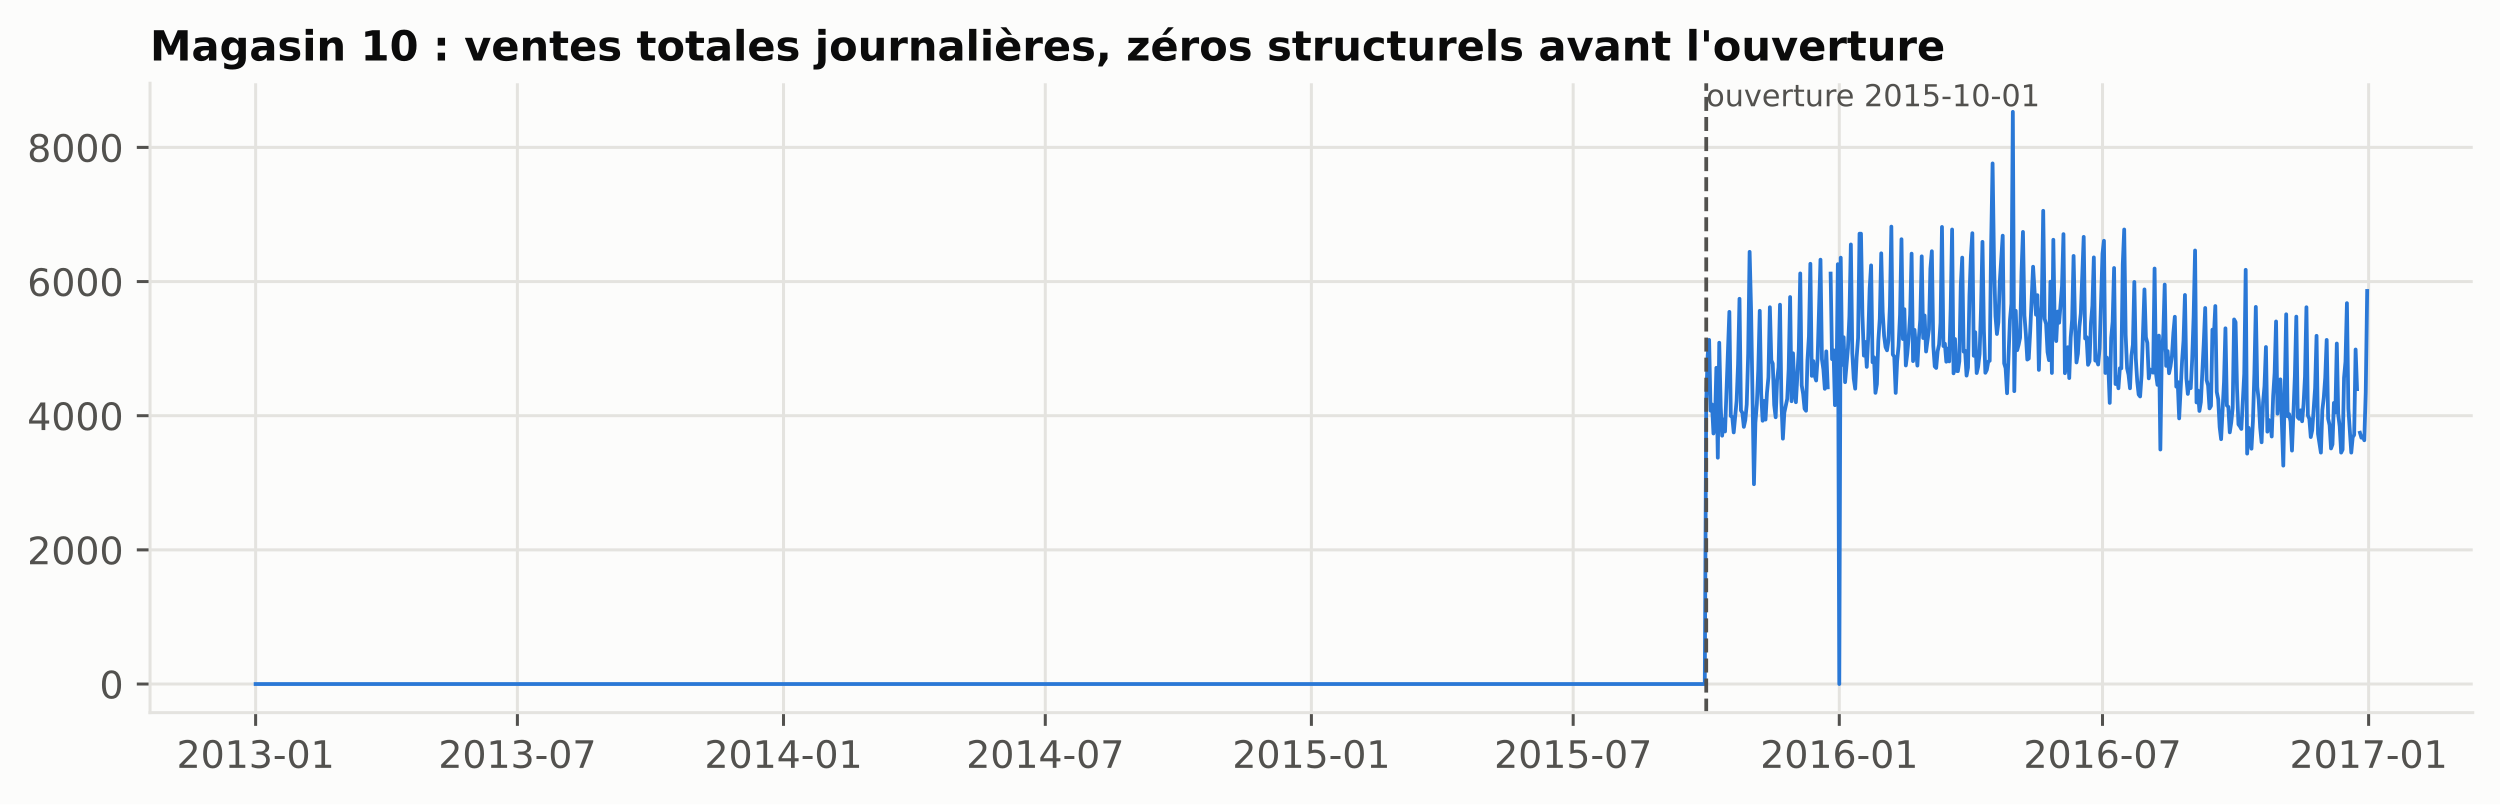
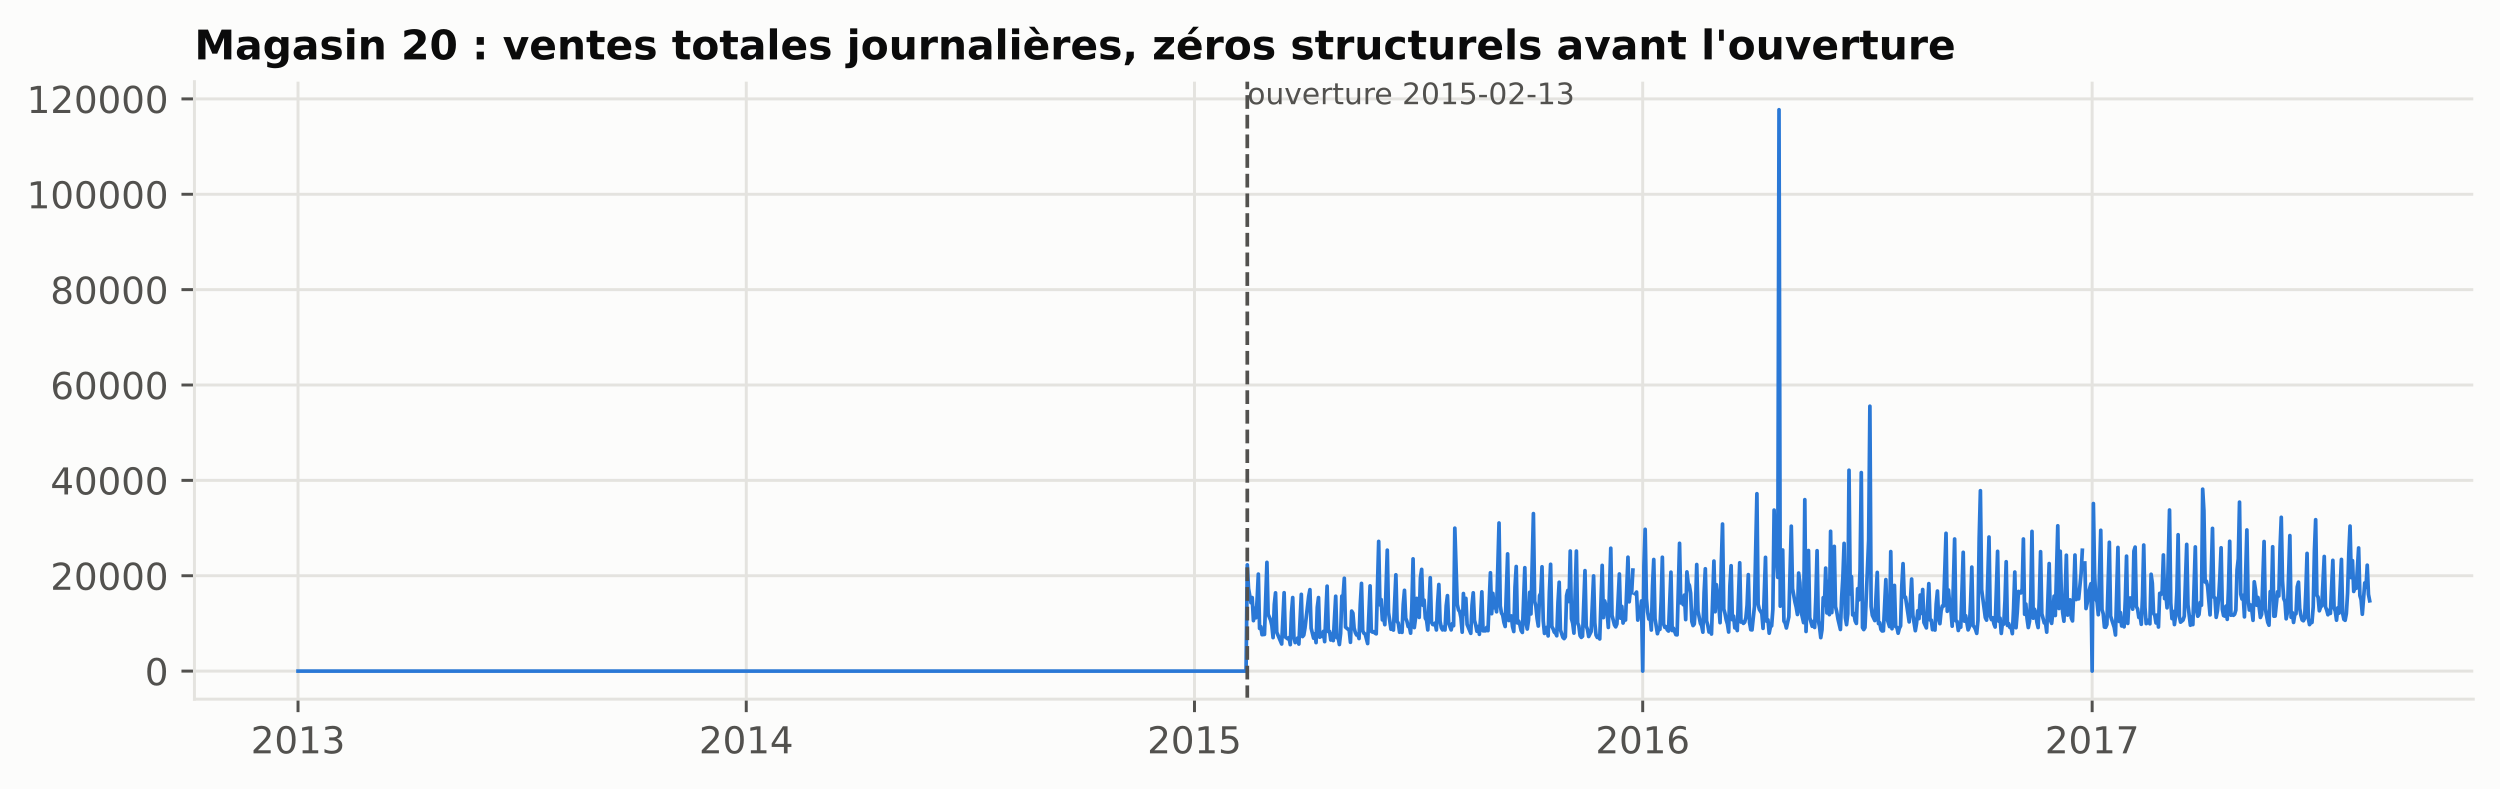
- <svg xmlns="http://www.w3.org/2000/svg" xmlns:xlink="http://www.w3.org/1999/xlink" width="660.65pt" height="212.518pt" viewBox="0 0 660.65 212.518" version="1.1">
+ <svg xmlns="http://www.w3.org/2000/svg" xmlns:xlink="http://www.w3.org/1999/xlink" width="673.375pt" height="212.518pt" viewBox="0 0 673.375 212.518" version="1.1">
  <defs>
    <style type="text/css">*{stroke-linejoin: round; stroke-linecap: butt}</style>
  </defs>
  <g id="figure_1">
    <g id="patch_1">
-       <path d="M 0 212.518  L 660.65 212.518  L 660.65 0  L 0 0  z " style="fill: #fcfcfb" />
+       <path d="M 0 212.518  L 673.375 212.518  L 673.375 0  L 0 0  z " style="fill: #fcfcfb" />
    </g>
    <g id="axes_1">
      <g id="patch_2">
-         <path d="M 39.65 188.318  L 653.45 188.318  L 653.45 21.998  L 39.65 21.998  z " style="fill: #fcfcfb" />
+         <path d="M 52.375 188.318  L 666.175 188.318  L 666.175 21.998  L 52.375 21.998  z " style="fill: #fcfcfb" />
      </g>
      <g id="matplotlib.axis_1">
        <g id="xtick_1">
          <g id="line2d_1">
-             <path d="M 67.55 188.318  L 67.55 21.998  " clip-path="url(#p619346b7e3)" style="fill: none; stroke: #e4e3df; stroke-width: 0.8; stroke-linecap: square" />
+             <path d="M 80.275 188.318  L 80.275 21.998  " clip-path="url(#p5f118d4558)" style="fill: none; stroke: #e4e3df; stroke-width: 0.8; stroke-linecap: square" />
          </g>
          <g id="line2d_2">
            <defs>
-               <path id="m3e19179c1c" d="M 0 0  L 0 3.5  " style="stroke: #52514e; stroke-width: 0.8" />
+               <path id="m5268199333" d="M 0 0  L 0 3.5  " style="stroke: #52514e; stroke-width: 0.8" />
            </defs>
            <g>
-               <use xlink:href="#m3e19179c1c" x="67.55" y="188.318" style="fill: #52514e; stroke: #52514e; stroke-width: 0.8" />
+               <use xlink:href="#m5268199333" x="80.275" y="188.318" style="fill: #52514e; stroke: #52514e; stroke-width: 0.8" />
            </g>
          </g>
          <g id="text_1">
-             <text style="font-size: 10px; font-family: 'DejaVu Sans', 'Bitstream Vera Sans', 'Computer Modern Sans Serif', 'Lucida Grande', 'Verdana', 'Geneva', 'Lucid', 'Arial', 'Helvetica', 'Avant Garde', sans-serif; text-anchor: middle; fill: #52514e" x="67.55" y="202.916" transform="rotate(-0 67.55 202.9159)">2013-01</text>
+             <text style="font-size: 10px; font-family: 'DejaVu Sans', 'Bitstream Vera Sans', 'Computer Modern Sans Serif', 'Lucida Grande', 'Verdana', 'Geneva', 'Lucid', 'Arial', 'Helvetica', 'Avant Garde', sans-serif; text-anchor: middle; fill: #52514e" x="80.275" y="202.916" transform="rotate(-0 80.275 202.9159)">2013</text>
          </g>
        </g>
        <g id="xtick_2">
          <g id="line2d_3">
-             <path d="M 136.727 188.318  L 136.727 21.998  " clip-path="url(#p619346b7e3)" style="fill: none; stroke: #e4e3df; stroke-width: 0.8; stroke-linecap: square" />
+             <path d="M 201.004 188.318  L 201.004 21.998  " clip-path="url(#p5f118d4558)" style="fill: none; stroke: #e4e3df; stroke-width: 0.8; stroke-linecap: square" />
          </g>
          <g id="line2d_4">
            <g>
-               <use xlink:href="#m3e19179c1c" x="136.727" y="188.318" style="fill: #52514e; stroke: #52514e; stroke-width: 0.8" />
+               <use xlink:href="#m5268199333" x="201.004" y="188.318" style="fill: #52514e; stroke: #52514e; stroke-width: 0.8" />
            </g>
          </g>
          <g id="text_2">
-             <text style="font-size: 10px; font-family: 'DejaVu Sans', 'Bitstream Vera Sans', 'Computer Modern Sans Serif', 'Lucida Grande', 'Verdana', 'Geneva', 'Lucid', 'Arial', 'Helvetica', 'Avant Garde', sans-serif; text-anchor: middle; fill: #52514e" x="136.727" y="202.916" transform="rotate(-0 136.7267 202.9159)">2013-07</text>
+             <text style="font-size: 10px; font-family: 'DejaVu Sans', 'Bitstream Vera Sans', 'Computer Modern Sans Serif', 'Lucida Grande', 'Verdana', 'Geneva', 'Lucid', 'Arial', 'Helvetica', 'Avant Garde', sans-serif; text-anchor: middle; fill: #52514e" x="201.004" y="202.916" transform="rotate(-0 201.0041 202.9159)">2014</text>
          </g>
        </g>
        <g id="xtick_3">
          <g id="line2d_5">
-             <path d="M 207.05 188.318  L 207.05 21.998  " clip-path="url(#p619346b7e3)" style="fill: none; stroke: #e4e3df; stroke-width: 0.8; stroke-linecap: square" />
+             <path d="M 321.733 188.318  L 321.733 21.998  " clip-path="url(#p5f118d4558)" style="fill: none; stroke: #e4e3df; stroke-width: 0.8; stroke-linecap: square" />
          </g>
          <g id="line2d_6">
            <g>
-               <use xlink:href="#m3e19179c1c" x="207.05" y="188.318" style="fill: #52514e; stroke: #52514e; stroke-width: 0.8" />
+               <use xlink:href="#m5268199333" x="321.733" y="188.318" style="fill: #52514e; stroke: #52514e; stroke-width: 0.8" />
            </g>
          </g>
          <g id="text_3">
-             <text style="font-size: 10px; font-family: 'DejaVu Sans', 'Bitstream Vera Sans', 'Computer Modern Sans Serif', 'Lucida Grande', 'Verdana', 'Geneva', 'Lucid', 'Arial', 'Helvetica', 'Avant Garde', sans-serif; text-anchor: middle; fill: #52514e" x="207.05" y="202.916" transform="rotate(-0 207.05 202.9159)">2014-01</text>
+             <text style="font-size: 10px; font-family: 'DejaVu Sans', 'Bitstream Vera Sans', 'Computer Modern Sans Serif', 'Lucida Grande', 'Verdana', 'Geneva', 'Lucid', 'Arial', 'Helvetica', 'Avant Garde', sans-serif; text-anchor: middle; fill: #52514e" x="321.733" y="202.916" transform="rotate(-0 321.7332 202.9159)">2015</text>
          </g>
        </g>
        <g id="xtick_4">
          <g id="line2d_7">
-             <path d="M 276.227 188.318  L 276.227 21.998  " clip-path="url(#p619346b7e3)" style="fill: none; stroke: #e4e3df; stroke-width: 0.8; stroke-linecap: square" />
+             <path d="M 442.462 188.318  L 442.462 21.998  " clip-path="url(#p5f118d4558)" style="fill: none; stroke: #e4e3df; stroke-width: 0.8; stroke-linecap: square" />
          </g>
          <g id="line2d_8">
            <g>
-               <use xlink:href="#m3e19179c1c" x="276.227" y="188.318" style="fill: #52514e; stroke: #52514e; stroke-width: 0.8" />
+               <use xlink:href="#m5268199333" x="442.462" y="188.318" style="fill: #52514e; stroke: #52514e; stroke-width: 0.8" />
            </g>
          </g>
          <g id="text_4">
-             <text style="font-size: 10px; font-family: 'DejaVu Sans', 'Bitstream Vera Sans', 'Computer Modern Sans Serif', 'Lucida Grande', 'Verdana', 'Geneva', 'Lucid', 'Arial', 'Helvetica', 'Avant Garde', sans-serif; text-anchor: middle; fill: #52514e" x="276.227" y="202.916" transform="rotate(-0 276.2267 202.9159)">2014-07</text>
+             <text style="font-size: 10px; font-family: 'DejaVu Sans', 'Bitstream Vera Sans', 'Computer Modern Sans Serif', 'Lucida Grande', 'Verdana', 'Geneva', 'Lucid', 'Arial', 'Helvetica', 'Avant Garde', sans-serif; text-anchor: middle; fill: #52514e" x="442.462" y="202.916" transform="rotate(-0 442.4623 202.9159)">2016</text>
          </g>
        </g>
        <g id="xtick_5">
          <g id="line2d_9">
-             <path d="M 346.55 188.318  L 346.55 21.998  " clip-path="url(#p619346b7e3)" style="fill: none; stroke: #e4e3df; stroke-width: 0.8; stroke-linecap: square" />
+             <path d="M 563.522 188.318  L 563.522 21.998  " clip-path="url(#p5f118d4558)" style="fill: none; stroke: #e4e3df; stroke-width: 0.8; stroke-linecap: square" />
          </g>
          <g id="line2d_10">
            <g>
-               <use xlink:href="#m3e19179c1c" x="346.55" y="188.318" style="fill: #52514e; stroke: #52514e; stroke-width: 0.8" />
+               <use xlink:href="#m5268199333" x="563.522" y="188.318" style="fill: #52514e; stroke: #52514e; stroke-width: 0.8" />
            </g>
          </g>
          <g id="text_5">
-             <text style="font-size: 10px; font-family: 'DejaVu Sans', 'Bitstream Vera Sans', 'Computer Modern Sans Serif', 'Lucida Grande', 'Verdana', 'Geneva', 'Lucid', 'Arial', 'Helvetica', 'Avant Garde', sans-serif; text-anchor: middle; fill: #52514e" x="346.55" y="202.916" transform="rotate(-0 346.55 202.9159)">2015-01</text>
-           </g>
-         </g>
-         <g id="xtick_6">
-           <g id="line2d_11">
-             <path d="M 415.727 188.318  L 415.727 21.998  " clip-path="url(#p619346b7e3)" style="fill: none; stroke: #e4e3df; stroke-width: 0.8; stroke-linecap: square" />
-           </g>
-           <g id="line2d_12">
-             <g>
-               <use xlink:href="#m3e19179c1c" x="415.727" y="188.318" style="fill: #52514e; stroke: #52514e; stroke-width: 0.8" />
-             </g>
-           </g>
-           <g id="text_6">
-             <text style="font-size: 10px; font-family: 'DejaVu Sans', 'Bitstream Vera Sans', 'Computer Modern Sans Serif', 'Lucida Grande', 'Verdana', 'Geneva', 'Lucid', 'Arial', 'Helvetica', 'Avant Garde', sans-serif; text-anchor: middle; fill: #52514e" x="415.727" y="202.916" transform="rotate(-0 415.7267 202.9159)">2015-07</text>
-           </g>
-         </g>
-         <g id="xtick_7">
-           <g id="line2d_13">
-             <path d="M 486.05 188.318  L 486.05 21.998  " clip-path="url(#p619346b7e3)" style="fill: none; stroke: #e4e3df; stroke-width: 0.8; stroke-linecap: square" />
-           </g>
-           <g id="line2d_14">
-             <g>
-               <use xlink:href="#m3e19179c1c" x="486.05" y="188.318" style="fill: #52514e; stroke: #52514e; stroke-width: 0.8" />
-             </g>
-           </g>
-           <g id="text_7">
-             <text style="font-size: 10px; font-family: 'DejaVu Sans', 'Bitstream Vera Sans', 'Computer Modern Sans Serif', 'Lucida Grande', 'Verdana', 'Geneva', 'Lucid', 'Arial', 'Helvetica', 'Avant Garde', sans-serif; text-anchor: middle; fill: #52514e" x="486.05" y="202.916" transform="rotate(-0 486.05 202.9159)">2016-01</text>
-           </g>
-         </g>
-         <g id="xtick_8">
-           <g id="line2d_15">
-             <path d="M 555.609 188.318  L 555.609 21.998  " clip-path="url(#p619346b7e3)" style="fill: none; stroke: #e4e3df; stroke-width: 0.8; stroke-linecap: square" />
-           </g>
-           <g id="line2d_16">
-             <g>
-               <use xlink:href="#m3e19179c1c" x="555.609" y="188.318" style="fill: #52514e; stroke: #52514e; stroke-width: 0.8" />
-             </g>
-           </g>
-           <g id="text_8">
-             <text style="font-size: 10px; font-family: 'DejaVu Sans', 'Bitstream Vera Sans', 'Computer Modern Sans Serif', 'Lucida Grande', 'Verdana', 'Geneva', 'Lucid', 'Arial', 'Helvetica', 'Avant Garde', sans-serif; text-anchor: middle; fill: #52514e" x="555.609" y="202.916" transform="rotate(-0 555.6089 202.9159)">2016-07</text>
-           </g>
-         </g>
-         <g id="xtick_9">
-           <g id="line2d_17">
-             <path d="M 625.932 188.318  L 625.932 21.998  " clip-path="url(#p619346b7e3)" style="fill: none; stroke: #e4e3df; stroke-width: 0.8; stroke-linecap: square" />
-           </g>
-           <g id="line2d_18">
-             <g>
-               <use xlink:href="#m3e19179c1c" x="625.932" y="188.318" style="fill: #52514e; stroke: #52514e; stroke-width: 0.8" />
-             </g>
-           </g>
-           <g id="text_9">
-             <text style="font-size: 10px; font-family: 'DejaVu Sans', 'Bitstream Vera Sans', 'Computer Modern Sans Serif', 'Lucida Grande', 'Verdana', 'Geneva', 'Lucid', 'Arial', 'Helvetica', 'Avant Garde', sans-serif; text-anchor: middle; fill: #52514e" x="625.932" y="202.916" transform="rotate(-0 625.9322 202.9159)">2017-01</text>
+             <text style="font-size: 10px; font-family: 'DejaVu Sans', 'Bitstream Vera Sans', 'Computer Modern Sans Serif', 'Lucida Grande', 'Verdana', 'Geneva', 'Lucid', 'Arial', 'Helvetica', 'Avant Garde', sans-serif; text-anchor: middle; fill: #52514e" x="563.522" y="202.916" transform="rotate(-0 563.5222 202.9159)">2017</text>
          </g>
        </g>
      </g>
      <g id="matplotlib.axis_2">
        <g id="ytick_1">
+           <g id="line2d_11">
+             <path d="M 52.375 180.758  L 666.175 180.758  " clip-path="url(#p5f118d4558)" style="fill: none; stroke: #e4e3df; stroke-width: 0.8; stroke-linecap: square" />
+           </g>
+           <g id="line2d_12">
+             <defs>
+               <path id="m6eb451f98f" d="M 0 0  L -3.5 0  " style="stroke: #52514e; stroke-width: 0.8" />
+             </defs>
+             <g>
+               <use xlink:href="#m6eb451f98f" x="52.375" y="180.758" style="fill: #52514e; stroke: #52514e; stroke-width: 0.8" />
+             </g>
+           </g>
+           <g id="text_6">
+             <text style="font-size: 10px; font-family: 'DejaVu Sans', 'Bitstream Vera Sans', 'Computer Modern Sans Serif', 'Lucida Grande', 'Verdana', 'Geneva', 'Lucid', 'Arial', 'Helvetica', 'Avant Garde', sans-serif; text-anchor: end; fill: #52514e" x="45.375" y="184.557" transform="rotate(-0 45.375 184.5571)">0</text>
+           </g>
+         </g>
+         <g id="ytick_2">
+           <g id="line2d_13">
+             <path d="M 52.375 155.071  L 666.175 155.071  " clip-path="url(#p5f118d4558)" style="fill: none; stroke: #e4e3df; stroke-width: 0.8; stroke-linecap: square" />
+           </g>
+           <g id="line2d_14">
+             <g>
+               <use xlink:href="#m6eb451f98f" x="52.375" y="155.071" style="fill: #52514e; stroke: #52514e; stroke-width: 0.8" />
+             </g>
+           </g>
+           <g id="text_7">
+             <text style="font-size: 10px; font-family: 'DejaVu Sans', 'Bitstream Vera Sans', 'Computer Modern Sans Serif', 'Lucida Grande', 'Verdana', 'Geneva', 'Lucid', 'Arial', 'Helvetica', 'Avant Garde', sans-serif; text-anchor: end; fill: #52514e" x="45.375" y="158.87" transform="rotate(-0 45.375 158.8701)">20000</text>
+           </g>
+         </g>
+         <g id="ytick_3">
+           <g id="line2d_15">
+             <path d="M 52.375 129.384  L 666.175 129.384  " clip-path="url(#p5f118d4558)" style="fill: none; stroke: #e4e3df; stroke-width: 0.8; stroke-linecap: square" />
+           </g>
+           <g id="line2d_16">
+             <g>
+               <use xlink:href="#m6eb451f98f" x="52.375" y="129.384" style="fill: #52514e; stroke: #52514e; stroke-width: 0.8" />
+             </g>
+           </g>
+           <g id="text_8">
+             <text style="font-size: 10px; font-family: 'DejaVu Sans', 'Bitstream Vera Sans', 'Computer Modern Sans Serif', 'Lucida Grande', 'Verdana', 'Geneva', 'Lucid', 'Arial', 'Helvetica', 'Avant Garde', sans-serif; text-anchor: end; fill: #52514e" x="45.375" y="133.183" transform="rotate(-0 45.375 133.1832)">40000</text>
+           </g>
+         </g>
+         <g id="ytick_4">
+           <g id="line2d_17">
+             <path d="M 52.375 103.697  L 666.175 103.697  " clip-path="url(#p5f118d4558)" style="fill: none; stroke: #e4e3df; stroke-width: 0.8; stroke-linecap: square" />
+           </g>
+           <g id="line2d_18">
+             <g>
+               <use xlink:href="#m6eb451f98f" x="52.375" y="103.697" style="fill: #52514e; stroke: #52514e; stroke-width: 0.8" />
+             </g>
+           </g>
+           <g id="text_9">
+             <text style="font-size: 10px; font-family: 'DejaVu Sans', 'Bitstream Vera Sans', 'Computer Modern Sans Serif', 'Lucida Grande', 'Verdana', 'Geneva', 'Lucid', 'Arial', 'Helvetica', 'Avant Garde', sans-serif; text-anchor: end; fill: #52514e" x="45.375" y="107.496" transform="rotate(-0 45.375 107.4962)">60000</text>
+           </g>
+         </g>
+         <g id="ytick_5">
          <g id="line2d_19">
-             <path d="M 39.65 180.758  L 653.45 180.758  " clip-path="url(#p619346b7e3)" style="fill: none; stroke: #e4e3df; stroke-width: 0.8; stroke-linecap: square" />
+             <path d="M 52.375 78.01  L 666.175 78.01  " clip-path="url(#p5f118d4558)" style="fill: none; stroke: #e4e3df; stroke-width: 0.8; stroke-linecap: square" />
          </g>
          <g id="line2d_20">
-             <defs>
-               <path id="m493945e440" d="M 0 0  L -3.5 0  " style="stroke: #52514e; stroke-width: 0.8" />
-             </defs>
-             <g>
-               <use xlink:href="#m493945e440" x="39.65" y="180.758" style="fill: #52514e; stroke: #52514e; stroke-width: 0.8" />
+             <g>
+               <use xlink:href="#m6eb451f98f" x="52.375" y="78.01" style="fill: #52514e; stroke: #52514e; stroke-width: 0.8" />
            </g>
          </g>
          <g id="text_10">
-             <text style="font-size: 10px; font-family: 'DejaVu Sans', 'Bitstream Vera Sans', 'Computer Modern Sans Serif', 'Lucida Grande', 'Verdana', 'Geneva', 'Lucid', 'Arial', 'Helvetica', 'Avant Garde', sans-serif; text-anchor: end; fill: #52514e" x="32.65" y="184.557" transform="rotate(-0 32.65 184.5571)">0</text>
-           </g>
-         </g>
-         <g id="ytick_2">
+             <text style="font-size: 10px; font-family: 'DejaVu Sans', 'Bitstream Vera Sans', 'Computer Modern Sans Serif', 'Lucida Grande', 'Verdana', 'Geneva', 'Lucid', 'Arial', 'Helvetica', 'Avant Garde', sans-serif; text-anchor: end; fill: #52514e" x="45.375" y="81.809" transform="rotate(-0 45.375 81.80926)">80000</text>
+           </g>
+         </g>
+         <g id="ytick_6">
          <g id="line2d_21">
-             <path d="M 39.65 145.307  L 653.45 145.307  " clip-path="url(#p619346b7e3)" style="fill: none; stroke: #e4e3df; stroke-width: 0.8; stroke-linecap: square" />
+             <path d="M 52.375 52.323  L 666.175 52.323  " clip-path="url(#p5f118d4558)" style="fill: none; stroke: #e4e3df; stroke-width: 0.8; stroke-linecap: square" />
          </g>
          <g id="line2d_22">
            <g>
-               <use xlink:href="#m493945e440" x="39.65" y="145.307" style="fill: #52514e; stroke: #52514e; stroke-width: 0.8" />
+               <use xlink:href="#m6eb451f98f" x="52.375" y="52.323" style="fill: #52514e; stroke: #52514e; stroke-width: 0.8" />
            </g>
          </g>
          <g id="text_11">
-             <text style="font-size: 10px; font-family: 'DejaVu Sans', 'Bitstream Vera Sans', 'Computer Modern Sans Serif', 'Lucida Grande', 'Verdana', 'Geneva', 'Lucid', 'Arial', 'Helvetica', 'Avant Garde', sans-serif; text-anchor: end; fill: #52514e" x="32.65" y="149.106" transform="rotate(-0 32.65 149.1058)">2000</text>
-           </g>
-         </g>
-         <g id="ytick_3">
+             <text style="font-size: 10px; font-family: 'DejaVu Sans', 'Bitstream Vera Sans', 'Computer Modern Sans Serif', 'Lucida Grande', 'Verdana', 'Geneva', 'Lucid', 'Arial', 'Helvetica', 'Avant Garde', sans-serif; text-anchor: end; fill: #52514e" x="45.375" y="56.122" transform="rotate(-0 45.375 56.1223)">100000</text>
+           </g>
+         </g>
+         <g id="ytick_7">
          <g id="line2d_23">
-             <path d="M 39.65 109.856  L 653.45 109.856  " clip-path="url(#p619346b7e3)" style="fill: none; stroke: #e4e3df; stroke-width: 0.8; stroke-linecap: square" />
+             <path d="M 52.375 26.637  L 666.175 26.637  " clip-path="url(#p5f118d4558)" style="fill: none; stroke: #e4e3df; stroke-width: 0.8; stroke-linecap: square" />
          </g>
          <g id="line2d_24">
            <g>
-               <use xlink:href="#m493945e440" x="39.65" y="109.856" style="fill: #52514e; stroke: #52514e; stroke-width: 0.8" />
+               <use xlink:href="#m6eb451f98f" x="52.375" y="26.637" style="fill: #52514e; stroke: #52514e; stroke-width: 0.8" />
            </g>
          </g>
          <g id="text_12">
-             <text style="font-size: 10px; font-family: 'DejaVu Sans', 'Bitstream Vera Sans', 'Computer Modern Sans Serif', 'Lucida Grande', 'Verdana', 'Geneva', 'Lucid', 'Arial', 'Helvetica', 'Avant Garde', sans-serif; text-anchor: end; fill: #52514e" x="32.65" y="113.654" transform="rotate(-0 32.65 113.6544)">4000</text>
-           </g>
-         </g>
-         <g id="ytick_4">
-           <g id="line2d_25">
-             <path d="M 39.65 74.404  L 653.45 74.404  " clip-path="url(#p619346b7e3)" style="fill: none; stroke: #e4e3df; stroke-width: 0.8; stroke-linecap: square" />
-           </g>
-           <g id="line2d_26">
-             <g>
-               <use xlink:href="#m493945e440" x="39.65" y="74.404" style="fill: #52514e; stroke: #52514e; stroke-width: 0.8" />
-             </g>
-           </g>
-           <g id="text_13">
-             <text style="font-size: 10px; font-family: 'DejaVu Sans', 'Bitstream Vera Sans', 'Computer Modern Sans Serif', 'Lucida Grande', 'Verdana', 'Geneva', 'Lucid', 'Arial', 'Helvetica', 'Avant Garde', sans-serif; text-anchor: end; fill: #52514e" x="32.65" y="78.203" transform="rotate(-0 32.65 78.20306)">6000</text>
-           </g>
-         </g>
-         <g id="ytick_5">
-           <g id="line2d_27">
-             <path d="M 39.65 38.953  L 653.45 38.953  " clip-path="url(#p619346b7e3)" style="fill: none; stroke: #e4e3df; stroke-width: 0.8; stroke-linecap: square" />
-           </g>
-           <g id="line2d_28">
-             <g>
-               <use xlink:href="#m493945e440" x="39.65" y="38.953" style="fill: #52514e; stroke: #52514e; stroke-width: 0.8" />
-             </g>
-           </g>
-           <g id="text_14">
-             <text style="font-size: 10px; font-family: 'DejaVu Sans', 'Bitstream Vera Sans', 'Computer Modern Sans Serif', 'Lucida Grande', 'Verdana', 'Geneva', 'Lucid', 'Arial', 'Helvetica', 'Avant Garde', sans-serif; text-anchor: end; fill: #52514e" x="32.65" y="42.752" transform="rotate(-0 32.65 42.75172)">8000</text>
-           </g>
-         </g>
-       </g>
-       <g id="line2d_29">
-         <path d="M 67.55 180.758  L 203.992 180.758  M 204.757 180.758  L 343.492 180.758  M 344.257 180.758  L 450.506 180.758  L 450.888 105.938  L 451.271 93.849  L 451.653 89.826  L 452.035 108.526  L 452.417 106.878  L 452.799 114.553  L 453.182 112.355  L 453.564 97.199  L 453.946 120.952  L 454.328 90.57  L 454.71 107.356  L 455.092 115.138  L 455.475 110.813  L 455.857 114.021  L 457.003 82.416  L 457.386 109.944  L 457.768 110.175  L 458.15 114.269  L 458.914 105.956  L 459.297 96.26  L 459.679 78.96  L 460.061 108.455  L 460.443 109.111  L 460.825 112.798  L 461.208 111.025  L 461.59 106.878  L 461.972 93.495  L 462.354 66.552  L 462.736 81.725  L 463.501 127.953  L 463.883 111.699  L 464.265 106.718  L 464.647 97.625  L 465.029 82.133  L 465.412 104.13  L 465.794 111.185  L 466.176 105.938  L 466.558 110.884  L 466.94 103.811  L 467.323 99.716  L 467.705 81.193  L 468.087 95.214  L 468.469 96.083  L 468.851 107.037  L 469.234 110.263  L 469.616 100.496  L 469.998 97.022  L 470.38 80.52  L 470.762 106.328  L 471.145 115.918  L 471.527 109.04  L 472.291 105.406  L 472.673 97.572  L 473.055 78.499  L 473.438 106.027  L 473.82 93.353  L 474.202 103.102  L 474.584 106.293  L 475.349 92.254  L 475.731 72.259  L 476.113 101.826  L 476.495 104.077  L 476.877 108.012  L 477.26 108.544  L 477.642 95.179  L 478.024 88.957  L 478.406 69.707  L 478.788 99.327  L 479.171 95.409  L 479.553 99.309  L 479.935 100.55  L 480.317 94.682  L 481.082 68.626  L 481.464 94.948  L 481.846 97.589  L 482.228 102.748  L 482.61 92.857  L 482.992 102.358  M 483.757 72.295  L 484.139 94.913  L 484.521 92.538  L 484.903 107.073  L 485.286 104.272  L 485.668 69.813  L 486.05 180.758  L 486.432 68.094  L 486.814 96.437  L 487.197 89.117  L 487.579 100.993  L 488.343 91.935  L 488.725 83.586  L 489.108 64.602  L 489.49 93.353  L 489.872 100.071  L 490.254 102.712  L 490.636 94.399  L 491.018 89.294  L 491.401 61.748  L 491.783 61.748  L 492.165 83.303  L 492.547 93.973  L 492.929 90.357  L 493.312 96.951  L 493.694 89.063  L 494.076 76.248  L 494.458 70.132  L 494.84 95.728  L 495.223 94.417  L 495.605 103.811  L 495.987 101.507  L 496.369 90.038  L 496.751 84.207  L 497.134 66.942  L 497.516 82.434  L 497.898 88.815  L 498.28 91.722  L 498.662 92.573  L 499.045 89.932  L 499.427 80.945  L 499.809 59.887  L 500.191 93.707  L 500.573 94.222  L 500.955 103.829  L 501.338 95.409  L 501.72 91.403  L 502.102 83.125  L 502.484 63.219  L 502.866 89.595  L 503.249 81.707  L 503.631 96.579  L 504.013 93.477  L 504.395 89.081  L 504.777 83.196  L 505.16 67.03  L 505.542 95.427  L 505.924 87.167  L 506.688 96.615  L 507.071 89.4  L 507.453 84.472  L 507.835 67.739  L 508.217 89.329  L 508.599 83.373  L 508.982 92.892  L 509.746 87.007  L 510.128 71.001  L 510.51 66.392  L 510.892 91.385  L 511.275 96.827  L 511.657 97.235  L 512.039 92.839  L 512.421 91.049  L 512.803 85.306  L 513.186 59.976  L 513.568 91.456  L 513.95 90.818  L 514.332 95.586  L 514.714 92.112  L 515.097 95.498  L 515.479 81.619  L 515.861 60.649  L 516.243 98.653  L 516.625 89.577  L 517.008 98.015  L 517.39 98.086  L 517.772 95.462  L 518.154 75.379  L 518.536 68.076  L 518.918 92.928  L 519.301 92.679  L 519.683 99.256  L 520.065 97.129  L 520.447 78.109  L 520.829 67.598  L 521.212 61.624  L 521.594 94.027  L 521.976 87.787  L 522.358 98.582  L 522.74 96.916  L 523.123 93.548  L 523.505 81.406  L 523.887 63.911  L 524.269 87.379  L 524.651 98.511  L 525.034 97.749  L 525.416 95.551  L 525.798 95.338  L 526.18 64.372  L 526.562 43.189  L 526.945 69.92  L 527.327 83.533  L 527.709 88.266  L 528.091 85.164  L 528.473 74.316  L 529.238 62.28  L 529.62 96.03  L 530.002 97.306  L 530.384 103.917  L 531.149 84.596  L 531.531 80.254  L 531.913 29.558  L 532.295 103.368  L 532.677 82.133  L 533.06 92.538  L 533.442 91.102  L 533.824 89.223  L 534.206 71.816  L 534.588 61.287  L 534.971 83.338  L 535.353 88.266  L 535.735 95.019  L 536.117 94.753  L 536.499 87.574  L 537.264 70.487  L 538.028 83.161  L 538.41 78.003  L 538.792 97.749  L 539.175 85.235  L 539.557 80.75  L 539.939 55.704  L 540.321 84.277  L 540.703 85.625  L 541.086 93.034  L 541.468 95.179  L 541.85 74.44  L 542.232 98.564  L 542.614 63.361  L 542.997 87.468  L 543.379 90.127  L 543.761 82.328  L 544.143 85.288  L 544.908 75.61  L 545.29 61.872  L 545.672 98.618  L 546.054 96.189  L 546.436 91.758  L 546.818 99.911  L 547.201 89.223  L 547.583 84.455  L 547.965 67.633  L 548.347 85.589  L 548.729 95.781  L 549.112 93.459  L 549.494 86.387  L 549.876 82.824  L 550.64 62.599  L 551.023 89.453  L 551.405 89.099  L 551.787 96.402  L 552.169 95.516  L 552.551 85.412  L 552.934 80.768  L 553.316 68.023  L 553.698 95.285  L 554.08 95.179  L 554.462 96.331  L 554.845 92.041  L 555.609 66.995  L 555.991 63.627  L 556.373 98.564  L 556.755 94.487  L 557.138 96.774  L 557.52 106.47  L 557.902 89.258  L 558.284 85.04  L 558.666 70.824  L 559.049 101.489  L 559.431 99.646  L 559.813 102.606  L 560.195 97.306  L 560.577 97.341  L 560.96 69.866  L 561.342 60.649  L 561.724 88.514  L 562.106 97.324  L 562.488 99.025  L 562.871 102.606  L 563.253 94.027  L 563.635 91.102  L 564.017 74.511  L 564.399 94.629  L 564.782 100.762  L 565.164 104.272  L 565.546 104.768  L 565.928 99.167  L 566.692 76.478  L 567.075 89.117  L 567.457 90.606  L 567.839 99.982  L 568.221 97.66  L 568.986 98.476  L 569.368 70.965  L 569.75 98.777  L 570.132 101.702  L 570.514 88.691  L 570.897 118.789  L 571.279 93.247  L 571.661 88.567  L 572.043 75.202  L 572.425 96.685  L 572.808 92.786  L 573.19 98.635  L 573.572 96.792  L 573.954 94.08  L 574.336 87.947  L 574.718 83.71  L 575.101 102.18  L 575.483 100.957  L 575.865 110.565  L 576.629 95.48  L 577.012 90.074  L 577.394 77.949  L 577.776 99.965  L 578.158 104.095  L 578.54 101.064  L 578.923 102.57  L 579.305 94.948  L 579.687 83.657  L 580.069 66.197  L 580.451 106.346  L 580.834 103.208  L 581.216 108.597  L 581.598 106.257  L 582.362 90.712  L 582.745 81.388  L 583.127 100.443  L 583.509 101.879  L 583.891 107.923  L 584.273 107.285  L 584.655 87.114  L 585.038 88.851  L 585.42 80.874  L 585.802 103.581  L 586.184 105.495  L 586.566 112.869  L 586.949 116.06  L 587.713 100.975  L 588.095 86.759  L 588.477 107.161  L 588.86 107.516  L 589.242 114.252  L 589.624 111.664  L 590.006 107.835  L 590.388 84.419  L 590.771 85.128  L 591.153 102.606  L 591.535 112.16  L 591.917 112.656  L 592.299 113.348  L 593.064 98.812  L 593.446 71.302  L 593.828 119.871  L 594.21 113.046  L 594.975 118.577  L 595.357 111.38  L 595.739 98.742  L 596.121 81.105  L 596.503 102.251  L 596.886 105.69  L 597.268 112.975  L 597.65 116.875  L 598.032 106.452  L 598.414 102.021  L 598.797 91.704  L 599.179 114.074  L 599.561 110.99  L 599.943 111.345  L 600.325 115.351  L 600.708 104.591  L 601.09 98.511  L 601.472 84.951  L 601.854 109.324  L 602.236 102.074  L 602.618 100.248  L 603.383 123.043  L 604.147 83.054  L 604.529 110.015  L 604.912 109.43  L 605.294 111.38  L 605.676 119.073  L 606.44 99.344  L 606.823 83.675  L 607.205 110.263  L 607.587 110.689  L 607.969 108.438  L 608.351 111.327  L 608.734 106.824  L 609.116 99.575  L 609.498 81.193  L 609.88 109.802  L 610.262 110.636  L 610.645 115.492  L 611.027 113.667  L 611.791 102.517  L 612.173 88.744  L 612.555 114.642  L 613.32 119.605  L 613.702 108.384  L 614.084 105.07  L 614.466 99.805  L 614.849 89.826  L 615.231 110.636  L 615.613 112.319  L 615.995 118.506  L 616.377 117.442  L 616.76 106.47  L 617.142 109.005  L 617.524 90.783  L 617.906 109.643  L 618.288 112.727  L 618.671 119.605  L 619.053 118.825  L 619.435 99.858  L 619.817 95.551  L 620.199 80.112  L 620.582 107.977  L 621.346 119.605  L 621.728 115.51  L 622.11 114.943  L 622.492 92.36  L 622.875 102.836  M 623.639 114.358  L 624.021 115.67  L 624.403 115.315  L 624.786 116.343  L 625.168 103.634  L 625.55 76.886  L 625.55 76.886  " clip-path="url(#p619346b7e3)" style="fill: none; stroke: #2a78d6; stroke-linecap: square" />
-       </g>
-       <g id="line2d_30">
-         <path d="M 450.888 188.318  L 450.888 21.998  " clip-path="url(#p619346b7e3)" style="fill: none; stroke-dasharray: 3.7,1.6; stroke-dashoffset: 0; stroke: #52514e" />
+             <text style="font-size: 10px; font-family: 'DejaVu Sans', 'Bitstream Vera Sans', 'Computer Modern Sans Serif', 'Lucida Grande', 'Verdana', 'Geneva', 'Lucid', 'Arial', 'Helvetica', 'Avant Garde', sans-serif; text-anchor: end; fill: #52514e" x="45.375" y="30.435" transform="rotate(-0 45.375 30.43534)">120000</text>
+           </g>
+         </g>
+       </g>
+       <g id="line2d_25">
+         <path d="M 80.275 180.758  L 198.358 180.758  M 199.02 180.758  L 319.087 180.758  M 319.749 180.758  L 335.625 180.758  L 335.956 152.144  L 336.287 158.479  L 336.948 162.339  L 337.279 160.955  L 337.61 167.172  L 337.941 163.819  L 338.271 166.406  L 338.602 161.626  L 338.933 154.635  L 339.264 169.269  L 339.595 168.776  L 339.925 170.947  L 340.587 170.881  L 341.248 151.47  L 341.579 165.464  L 342.241 167.048  L 342.571 168.501  L 342.902 171.742  L 343.233 162.817  L 343.564 159.684  L 343.894 170.302  L 345.218 173.458  L 345.879 159.647  L 346.21 171.573  L 346.871 172.079  L 347.202 171.731  L 347.533 173.634  L 347.864 164.983  L 348.194 160.95  L 348.525 171.756  L 348.856 173.08  L 349.187 172.72  L 349.517 171.858  L 349.848 173.477  L 350.51 160.086  L 350.841 171.467  L 351.171 171.077  L 351.502 169.124  L 352.494 160.64  L 352.825 158.826  L 353.156 169.203  L 353.817 171.884  L 354.148 170.697  L 354.479 173.086  L 354.81 163.578  L 355.14 160.955  L 355.471 171.634  L 355.802 171.299  L 356.133 171.435  L 356.464 170.064  L 356.794 172.826  L 357.456 157.88  L 357.787 170.123  L 358.117 170.072  L 358.448 172.396  L 358.779 170.743  L 359.11 172.55  L 359.771 160.593  L 360.102 171.777  L 360.433 171.779  L 360.763 173.606  L 361.094 170.613  L 361.425 160.552  L 361.756 160.764  L 362.087 155.753  L 362.417 168.912  L 363.41 169.768  L 363.74 173.004  L 364.071 164.595  L 364.402 165.144  L 364.733 169.171  L 365.063 170.388  L 365.394 171.036  L 365.725 170.871  L 366.056 171.992  L 366.386 162.852  L 366.717 157.136  L 367.048 169.903  L 367.379 170.59  L 367.709 170.772  L 368.371 173.339  L 369.033 157.808  L 369.363 170.053  L 369.694 170.263  L 370.025 170.136  L 370.356 170.539  L 370.686 170.723  L 371.348 145.827  L 371.679 162.925  L 372.009 161.48  L 372.34 166.966  L 372.671 166.393  L 373.002 168.256  L 373.663 148.182  L 373.994 164.933  L 374.656 169.489  L 374.986 169.362  L 375.317 169.715  L 375.979 154.823  L 376.309 167.346  L 376.64 167.858  L 376.971 170.293  L 377.302 169.144  L 377.632 170.328  L 377.963 162.786  L 378.294 159  L 378.625 166.494  L 378.955 167.346  L 379.286 168.762  L 379.617 168.795  L 379.948 170.543  L 380.279 163.372  L 380.609 150.53  L 380.94 169.046  L 381.271 166.495  L 381.602 161.177  L 381.932 163.208  L 382.263 166.301  L 382.594 155.615  L 382.925 153.359  L 383.255 163.032  L 383.586 161.634  L 383.917 166.532  L 384.248 167.081  L 384.578 169.67  L 385.24 155.611  L 385.571 167.584  L 385.902 168.206  L 386.232 168.281  L 386.563 167.825  L 386.894 169.678  L 387.225 162.303  L 387.555 157.431  L 387.886 167.344  L 388.217 169.061  L 388.548 169.66  L 388.878 168.871  L 389.209 169.685  L 389.54 163.1  L 389.871 160.432  L 390.201 167.844  L 390.863 169.662  L 391.194 167.958  L 391.525 168.536  L 391.855 142.262  L 392.517 162.775  L 392.848 164.287  L 393.178 164.753  L 393.509 166.38  L 393.84 170.279  L 394.171 159.867  L 394.501 165.38  L 394.832 161.172  L 395.163 168.185  L 396.155 170.587  L 396.486 163.046  L 396.817 159.674  L 397.148 167.092  L 397.478 168.312  L 397.809 170.034  L 398.14 168.765  L 398.471 170.853  L 398.801 166.335  L 399.132 159.415  L 399.463 169.912  L 400.124 169.916  L 400.455 168.982  L 400.786 169.867  L 401.447 154.273  L 401.778 165.298  L 402.109 159.83  L 402.44 163.701  L 402.771 162.843  L 403.101 164.793  L 403.763 140.87  L 404.094 163.203  L 404.424 165.13  L 404.755 165.698  L 405.086 167.644  L 405.417 168.749  L 406.078 149.187  L 406.409 167.151  L 407.07 165.894  L 407.401 168.793  L 407.732 170.1  L 408.063 158.171  L 408.394 152.588  L 408.724 167.793  L 409.055 167.286  L 409.386 168.33  L 409.717 169.831  L 410.047 170.349  L 410.709 152.907  L 411.04 167.873  L 411.37 169.427  L 411.701 167.081  L 412.032 159.52  L 412.363 165.366  L 413.024 138.34  L 413.355 161.941  L 413.686 163.277  L 414.017 166.624  L 414.347 168.627  L 414.678 160.438  L 415.009 159.799  L 415.34 152.663  L 415.67 167.229  L 416.001 170.61  L 416.332 170.106  L 416.663 168.961  L 416.993 171.284  L 417.324 159.445  L 417.655 151.988  L 417.986 168.752  L 418.316 169.37  L 418.647 170.293  L 418.978 170.515  L 419.309 171.246  L 419.64 162.33  L 419.97 156.829  L 420.301 169.684  L 420.963 171.681  L 421.293 172.008  L 421.624 171.541  L 421.955 160.446  L 422.286 159.025  L 422.616 162.034  L 422.947 148.419  L 423.278 166.653  L 423.609 167.883  L 423.939 170.533  L 424.601 148.429  L 424.932 167.755  L 425.263 168.625  L 425.593 171.198  L 425.924 171.687  L 426.255 171.373  L 426.916 153.7  L 427.247 168.635  L 427.578 169.521  L 427.909 171.448  L 428.57 170.108  L 429.232 155.121  L 429.562 167.774  L 429.893 171.061  L 430.224 171.699  L 430.555 171.328  L 430.886 172.105  L 431.547 152.287  L 431.878 166.355  L 432.209 161.853  L 432.539 163.053  L 432.87 164.903  L 433.201 169.002  L 433.862 147.664  L 434.193 165.736  L 434.855 168.32  L 435.185 168.841  L 435.516 168.066  L 436.178 154.6  L 436.509 166.511  L 436.839 163.337  L 437.17 167.815  L 437.501 166.801  L 437.832 167.007  L 438.493 150.083  L 438.824 162.106  L 439.155 158.909  L 439.485 159.71  L 439.816 153.555  M 440.478 159.988  L 440.808 159.473  L 441.139 167.021  L 441.47 164.596  L 441.801 164.893  L 442.132 161.861  L 442.462 180.758  L 442.793 152.348  L 443.124 142.574  L 443.455 161.217  L 443.785 164.857  L 444.116 166.75  L 444.447 165.721  L 444.778 169.704  L 445.108 157.735  L 445.439 150.7  L 445.77 166.583  L 446.431 170.69  L 446.762 169.399  L 447.093 169.529  L 447.424 162.021  L 447.755 150.095  L 448.085 168.103  L 448.416 168.985  L 448.747 168.809  L 449.078 169.654  L 449.408 169.972  L 450.07 154.112  L 450.401 169.838  L 450.731 169.204  L 451.393 170.947  L 451.724 170.997  L 452.385 146.338  L 452.716 162.399  L 453.047 161.359  L 453.378 162.871  L 453.708 160.282  L 454.039 166.893  L 454.37 154.038  L 454.701 157.058  L 455.031 157.664  L 455.362 159.754  L 455.693 167.383  L 456.024 168.499  L 456.354 168.083  L 456.685 163.264  L 457.016 152.056  L 457.347 164.589  L 458.008 167.925  L 458.339 168.541  L 458.67 170.275  L 459.001 159.588  L 459.331 153.199  L 459.662 167.231  L 459.993 168.407  L 460.324 170.24  L 460.654 169.245  L 460.985 170.781  L 461.647 151.124  L 461.977 164.773  L 462.308 157.484  L 462.97 163.056  L 463.3 167.725  L 463.631 151.671  L 463.962 141.149  L 464.293 164.047  L 464.624 165.233  L 464.954 166.97  L 465.285 168.094  L 465.616 170.238  L 465.947 157.749  L 466.277 152.377  L 466.608 166.919  L 466.939 165.95  L 467.27 169.122  L 467.6 168.664  L 467.931 169.841  L 468.593 151.585  L 468.923 167.546  L 469.254 167.434  L 469.585 167.911  L 469.916 167.596  L 470.247 166.451  L 470.577 163  L 470.908 154.777  L 471.239 167.688  L 471.57 169.608  L 471.9 169.667  L 472.562 163.355  L 473.223 132.982  L 473.554 162.749  L 473.885 164.153  L 474.546 165.217  L 474.877 169.253  L 475.539 150.121  L 475.87 167.337  L 476.2 166.95  L 476.531 170.554  L 476.862 168.867  L 477.193 168.571  L 477.523 164.093  L 477.854 137.393  L 478.185 149.314  L 478.516 150.53  L 478.846 155.523  L 479.177 29.558  L 479.508 163.275  L 479.839 151.656  L 480.169 148.141  L 480.5 167.302  L 480.831 167.809  L 481.162 169.147  L 481.823 166.165  L 482.485 141.725  L 482.816 158.517  L 483.477 162.189  L 483.808 163.563  L 484.139 165.521  L 484.469 154.352  L 484.8 156.939  L 485.131 164.776  L 485.792 167.711  L 486.123 134.581  L 486.454 170.089  L 487.116 148.284  L 487.446 166.362  L 488.108 168.69  L 488.439 167.367  L 488.769 169.007  L 489.1 160.767  L 489.431 148.332  L 489.762 167.175  L 490.092 168.84  L 490.423 171.749  L 490.754 169.643  L 491.085 160.983  L 491.415 163.045  L 491.746 153.015  L 492.077 165.101  L 492.408 156.581  L 492.739 165.559  L 493.069 143.099  L 493.4 165.003  L 494.062 147.165  L 494.392 163.391  L 494.723 164.751  L 495.054 166.736  L 495.715 169.552  L 496.046 160.957  L 496.377 155.48  L 496.708 146.363  L 497.038 166.358  L 497.369 168.261  L 497.7 165.32  L 498.031 126.654  L 498.362 159.998  L 498.692 155.306  L 499.023 165.638  L 499.354 165.232  L 499.685 167.234  L 500.015 167.922  L 500.346 158.563  L 500.677 161.577  L 501.008 153.45  L 501.338 127.291  L 501.669 169.039  L 502 169.579  L 502.331 169.025  L 503.323 145.433  L 503.654 109.412  L 503.985 163.386  L 504.315 165.736  L 504.977 167.155  L 505.638 154.176  L 505.969 167.964  L 506.3 167.719  L 506.631 169.544  L 506.961 169.954  L 507.292 169.913  L 507.954 156.111  L 508.284 166.651  L 508.946 168.785  L 509.277 148.571  L 509.608 169.351  L 510.269 157.68  L 510.6 168.795  L 510.931 168.982  L 511.261 170.552  L 511.592 169.24  L 511.923 168.599  L 512.254 157.756  L 512.584 151.819  L 512.915 160.807  L 513.246 160.839  L 514.238 167.508  L 514.9 155.959  L 515.231 165.675  L 515.892 169.878  L 516.223 167.905  L 516.554 164.5  L 516.884 166.622  L 517.215 160.281  L 517.546 165.22  L 517.877 158.784  L 518.207 167.662  L 518.869 169.121  L 519.53 157.198  L 519.861 166.992  L 520.192 167.028  L 520.523 169.608  L 520.854 168.205  L 521.184 169.712  L 521.515 162.697  L 521.846 159.197  L 522.177 166.656  L 522.507 167.982  L 522.838 164.542  L 523.169 163.204  L 523.5 163.246  L 524.161 143.644  L 524.492 164.658  L 524.823 158.917  L 525.153 162.819  L 525.484 164.449  L 525.815 168.663  L 526.477 145.178  L 526.807 167.239  L 527.138 167.373  L 527.469 169.819  L 527.8 168.576  L 528.13 168.931  L 528.792 148.768  L 529.123 167.313  L 529.453 165.84  L 530.115 169.658  L 530.446 168.886  L 530.776 162.239  L 531.107 152.751  L 531.438 168.523  L 531.769 168.851  L 532.1 169.548  L 532.43 170.6  L 532.761 167.195  L 533.092 145.044  L 533.423 132.173  L 533.753 158.788  L 534.746 166.347  L 535.076 167.034  L 535.738 144.654  L 536.069 165.96  L 536.399 166.898  L 536.73 166.383  L 537.061 168.029  L 537.392 168.892  L 538.053 148.499  L 538.384 167.333  L 538.715 166.5  L 539.046 170.607  L 539.376 167.55  L 539.707 168.113  L 540.038 161.821  L 540.369 151.3  L 540.699 168.468  L 541.03 167.954  L 541.361 169.008  L 541.692 168.991  L 542.022 170.673  L 542.353 163.944  L 542.684 154.078  L 543.015 169.078  L 543.346 164.911  L 543.676 159.309  L 544.007 159.657  L 544.338 159.703  L 544.669 158.641  L 544.999 145.177  L 545.33 165.461  L 545.661 162.697  L 545.992 166.702  L 546.322 169.025  L 546.653 167.355  L 546.984 160.748  L 547.315 143.13  L 547.645 166.509  L 547.976 164.094  L 548.307 164.902  L 548.638 167.613  L 548.969 169.029  L 549.299 161.145  L 549.63 148.596  L 549.961 165.301  L 550.622 167.791  L 550.953 167.669  L 551.284 170.268  L 551.945 151.796  L 552.276 167.077  L 552.607 167.903  L 552.938 164.946  L 553.268 160.577  L 553.599 165.786  L 554.261 141.619  L 554.592 163.901  L 554.922 148.479  L 555.253 160.583  L 555.584 165.018  L 555.915 167.323  L 556.245 159.994  L 556.576 149.545  L 556.907 165.684  L 557.568 161.568  L 557.899 166.453  L 558.23 167.245  L 558.561 159.658  L 558.891 149.499  L 559.222 161.486  L 559.553 160.813  L 559.884 161.309  L 560.545 154.487  L 560.876 148.213  M 561.538 151.644  L 561.868 163.915  L 562.199 162.409  L 562.53 159.71  L 563.191 157.219  L 563.522 180.758  L 563.853 135.631  L 564.184 154.925  L 564.514 161.296  L 564.845 162.124  L 565.176 165.576  L 565.838 142.832  L 566.168 164.183  L 566.499 165.306  L 566.83 168.902  L 567.161 168.967  L 567.491 168.197  L 568.153 146.062  L 568.484 165.937  L 569.476 169.023  L 569.807 171.032  L 570.468 147.45  L 570.799 167.387  L 571.13 164.985  L 571.461 168.604  L 571.791 168.324  L 572.122 168.842  L 572.453 161.404  L 572.784 149.798  L 573.114 167.923  L 573.445 161.632  L 573.776 161.056  L 574.437 164.081  L 574.768 148.436  L 575.099 147.36  L 575.43 163.38  L 575.76 164.03  L 576.091 166.301  L 576.422 165.761  L 576.753 168.152  L 577.084 160.59  L 577.414 146.808  L 577.745 163.521  L 578.076 167.974  L 578.407 167.703  L 578.737 167.021  L 579.068 168.026  L 579.399 154.677  L 579.73 157.101  L 580.06 165.229  L 580.391 165.764  L 580.722 167.795  L 581.053 165.648  L 581.383 168.888  L 581.714 159.822  L 582.045 160.15  L 582.376 159.2  L 582.707 149.478  L 583.037 161.241  L 583.368 159.994  L 583.699 163.718  L 584.36 137.37  L 584.691 162.362  L 585.022 166.618  L 585.353 164.701  L 585.683 168.226  L 586.014 165.664  L 586.345 159.298  L 586.676 144.026  L 587.006 166.068  L 587.337 167.579  L 587.999 167.033  L 588.33 165.977  L 588.991 146.632  L 589.322 162.856  L 589.983 168.408  L 590.314 166.13  L 590.645 168.238  L 591.306 147.313  L 591.637 164.347  L 591.968 165.978  L 592.299 165.537  L 592.629 162.259  L 592.96 163.027  L 593.291 131.758  L 593.622 137.544  L 593.953 156.768  L 594.283 156.542  L 594.614 157.923  L 595.276 165.616  L 595.937 142.318  L 596.268 160.83  L 596.599 161.03  L 596.929 166.28  L 597.26 164.536  L 597.591 161.02  L 597.922 155.33  L 598.252 147.545  L 598.583 164.07  L 598.914 165.793  L 599.245 165.95  L 599.576 163.257  L 599.906 166.823  L 600.237 158.636  L 600.568 145.794  L 600.899 165.712  L 601.229 165.519  L 601.56 165.736  L 601.891 165.46  L 602.222 164.329  L 602.552 153.443  L 602.883 150.51  L 603.214 135.246  L 603.545 160.072  L 603.875 161.347  L 604.206 160.331  L 604.537 166.16  L 605.199 142.743  L 605.529 161.49  L 605.86 164.311  L 606.191 162.937  L 606.522 164.269  L 606.852 167.085  L 607.183 156.706  L 607.514 158.867  L 607.845 163.022  L 608.175 160.925  L 608.837 166.312  L 609.168 165.487  L 609.829 145.859  L 610.16 163.985  L 610.822 167.615  L 611.152 168.396  L 611.483 159.337  L 611.814 161.422  L 612.145 147.266  L 612.475 165.979  L 612.806 165.941  L 613.468 159.394  L 613.798 160.526  L 614.129 147.591  L 614.46 139.334  L 614.791 156.459  L 615.121 161.234  L 615.452 162.053  L 615.783 166.675  L 616.114 164.994  L 616.775 144.26  L 617.106 166.268  L 617.437 165.018  L 617.768 167.653  L 618.098 165.558  L 618.429 165.318  L 618.76 158.088  L 619.091 156.802  L 619.421 163.865  L 619.752 165.78  L 620.083 166.983  L 620.414 167.204  L 620.744 166.567  L 621.075 159.2  L 621.406 149.058  L 621.737 166.525  L 622.068 168.241  L 622.398 167.749  L 622.729 167.657  L 623.06 163.524  L 623.391 148.32  L 623.721 139.978  L 624.052 160.294  L 624.383 160.866  L 624.714 164.519  L 625.044 163.549  L 625.375 163.17  L 626.037 149.885  L 626.367 163.439  L 626.698 164.307  L 627.029 165.588  L 627.36 164.364  L 627.691 165.223  L 628.352 150.929  L 628.683 163.752  L 629.014 164.626  L 629.344 167.049  L 629.675 163.722  L 630.006 165.163  L 630.667 150.676  L 630.998 165.213  L 631.329 166.823  L 631.66 167.081  L 631.99 165.285  L 632.321 159.79  L 632.652 148.899  L 632.983 141.696  L 633.314 155.588  L 633.644 151.011  L 633.975 159.307  L 634.306 158.208  L 634.637 158.468  L 635.298 147.59  L 635.629 160.402  L 635.96 161.507  L 636.29 165.446  L 636.952 157.005  L 637.283 158.162  L 637.613 152.232  L 637.944 160.086  L 638.275 161.827  L 638.275 161.827  " clip-path="url(#p5f118d4558)" style="fill: none; stroke: #2a78d6; stroke-linecap: square" />
+       </g>
+       <g id="line2d_26">
+         <path d="M 335.956 188.318  L 335.956 21.998  " clip-path="url(#p5f118d4558)" style="fill: none; stroke-dasharray: 3.7,1.6; stroke-dashoffset: 0; stroke: #52514e" />
      </g>
      <g id="patch_3">
-         <path d="M 39.65 188.318  L 39.65 21.998  " style="fill: none; stroke: #e4e3df; stroke-width: 0.8; stroke-linejoin: miter; stroke-linecap: square" />
+         <path d="M 52.375 188.318  L 52.375 21.998  " style="fill: none; stroke: #e4e3df; stroke-width: 0.8; stroke-linejoin: miter; stroke-linecap: square" />
      </g>
      <g id="patch_4">
-         <path d="M 39.65 188.318  L 653.45 188.318  " style="fill: none; stroke: #e4e3df; stroke-width: 0.8; stroke-linejoin: miter; stroke-linecap: square" />
-       </g>
-       <g id="text_15">
-         <text style="font-size: 8px; font-family: 'DejaVu Sans', 'Bitstream Vera Sans', 'Computer Modern Sans Serif', 'Lucida Grande', 'Verdana', 'Geneva', 'Lucid', 'Arial', 'Helvetica', 'Avant Garde', sans-serif; text-anchor: start; fill: #52514e" x="450.888" y="28.076" transform="rotate(-0 450.8884 28.07641)"> ouverture 2015-10-01</text>
-       </g>
-       <g id="text_16">
-         <text style="font-weight: 700; font-size: 11px; font-family: 'DejaVu Sans', 'Bitstream Vera Sans', 'Computer Modern Sans Serif', 'Lucida Grande', 'Verdana', 'Geneva', 'Lucid', 'Arial', 'Helvetica', 'Avant Garde', sans-serif; text-anchor: start; fill: #0b0b0b" x="39.65" y="15.998" transform="rotate(-0 39.65 15.99828)">Magasin 10 : ventes totales journalières, zéros structurels avant l'ouverture</text>
+         <path d="M 52.375 188.318  L 666.175 188.318  " style="fill: none; stroke: #e4e3df; stroke-width: 0.8; stroke-linejoin: miter; stroke-linecap: square" />
+       </g>
+       <g id="text_13">
+         <text style="font-size: 8px; font-family: 'DejaVu Sans', 'Bitstream Vera Sans', 'Computer Modern Sans Serif', 'Lucida Grande', 'Verdana', 'Geneva', 'Lucid', 'Arial', 'Helvetica', 'Avant Garde', sans-serif; text-anchor: start; fill: #52514e" x="335.956" y="28.076" transform="rotate(-0 335.9561 28.07641)"> ouverture 2015-02-13</text>
+       </g>
+       <g id="text_14">
+         <text style="font-weight: 700; font-size: 11px; font-family: 'DejaVu Sans', 'Bitstream Vera Sans', 'Computer Modern Sans Serif', 'Lucida Grande', 'Verdana', 'Geneva', 'Lucid', 'Arial', 'Helvetica', 'Avant Garde', sans-serif; text-anchor: start; fill: #0b0b0b" x="52.375" y="15.998" transform="rotate(-0 52.375 15.99828)">Magasin 20 : ventes totales journalières, zéros structurels avant l'ouverture</text>
      </g>
    </g>
  </g>
  <defs>
-     <clipPath id="p619346b7e3">
-       <rect x="39.65" y="21.998" width="613.8" height="166.32" />
+     <clipPath id="p5f118d4558">
+       <rect x="52.375" y="21.998" width="613.8" height="166.32" />
    </clipPath>
  </defs>
</svg>
